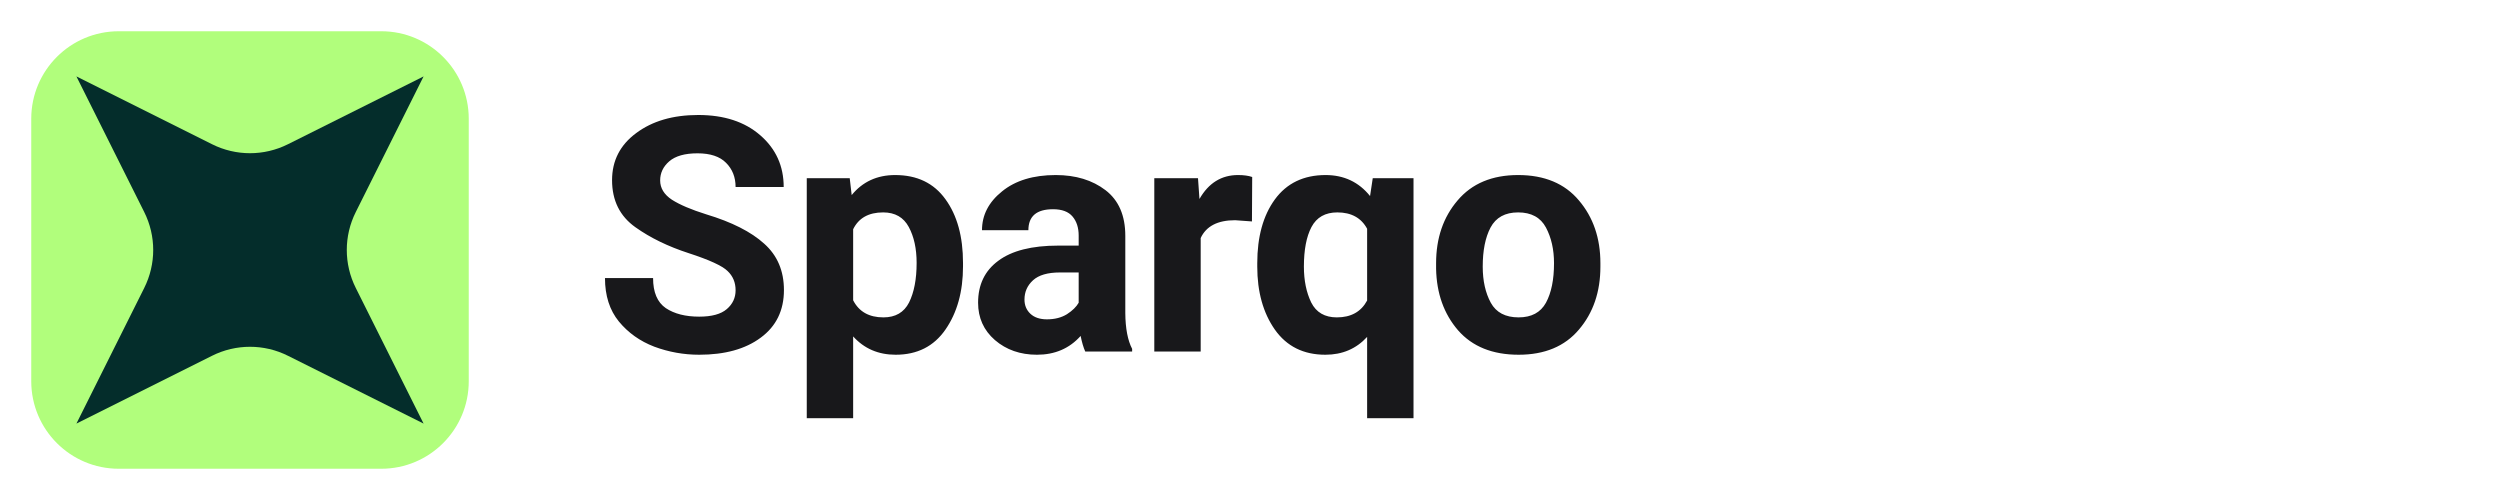
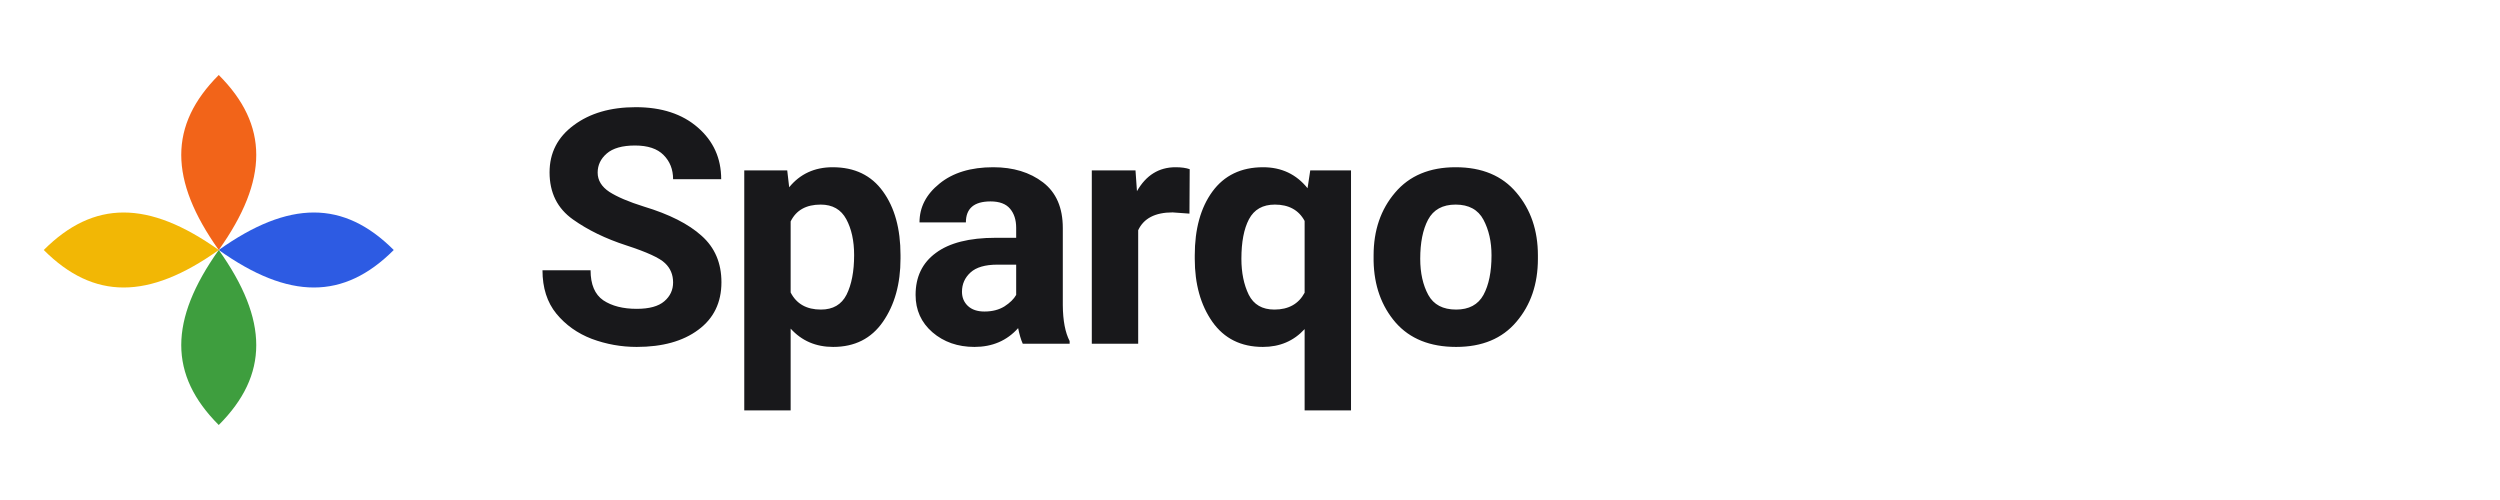
<svg xmlns="http://www.w3.org/2000/svg" viewBox="0 0 160 32" fill="none">
-   <defs>
-     <clipPath id="sq">
-       <rect x="2" y="2" width="28" height="28" rx="5.6" />
-     </clipPath>
-   </defs>
-   <rect x="2" y="2" width="28" height="28" rx="5.6" fill="#B1FE7C" />
-   <g clip-path="url(#sq)">
-     <path transform="translate(16 16) rotate(45) scale(1.806) translate(-12 -10.7)" fill="#042D2B" d="M12 2l1.7 5.1a3 3 0 0 0 1.9 1.9L20.7 10.7l-5.1 1.7a3 3 0 0 0-1.9 1.9L12 19.4l-1.7-5.1a3 3 0 0 0-1.9-1.9L3.3 10.7l5.1-1.7a3 3 0 0 0 1.9-1.9z" />
+   <g transform="translate(2 4)">
+     <path d="M12 12 C8.8 7.5 8.8 4 12 0.8 C15.2 4 15.2 7.5 12 12 Z" fill="#F26419" />
+     <path d="M12 12 C16.5 8.8 20 8.8 23.2 12 C20 15.2 16.5 15.2 12 12 Z" fill="#2D5BE3" />
+     <path d="M12 12 C15.2 16.5 15.2 20 12 23.2 C8.8 20 8.8 16.5 12 12 Z" fill="#3E9E3E" />
+     <path d="M12 12 C7.5 15.2 4 15.2 0.8 12 C4 8.8 7.5 8.8 12 12 Z" fill="#F2B705" />
  </g>
-   <text x="38" y="22.5" font-family="ui-sans-serif, system-ui, -apple-system, 'Segoe UI', Roboto, Arial, sans-serif" font-size="21" font-weight="600" letter-spacing="-0.02em" fill="#18181B">Sparqo</text>
+   <text x="34" y="22" font-family="ui-sans-serif, system-ui, -apple-system, 'Segoe UI', Roboto, Arial, sans-serif" font-size="21" font-weight="600" letter-spacing="-0.02em" fill="#18181B">Sparqo</text>
</svg>
